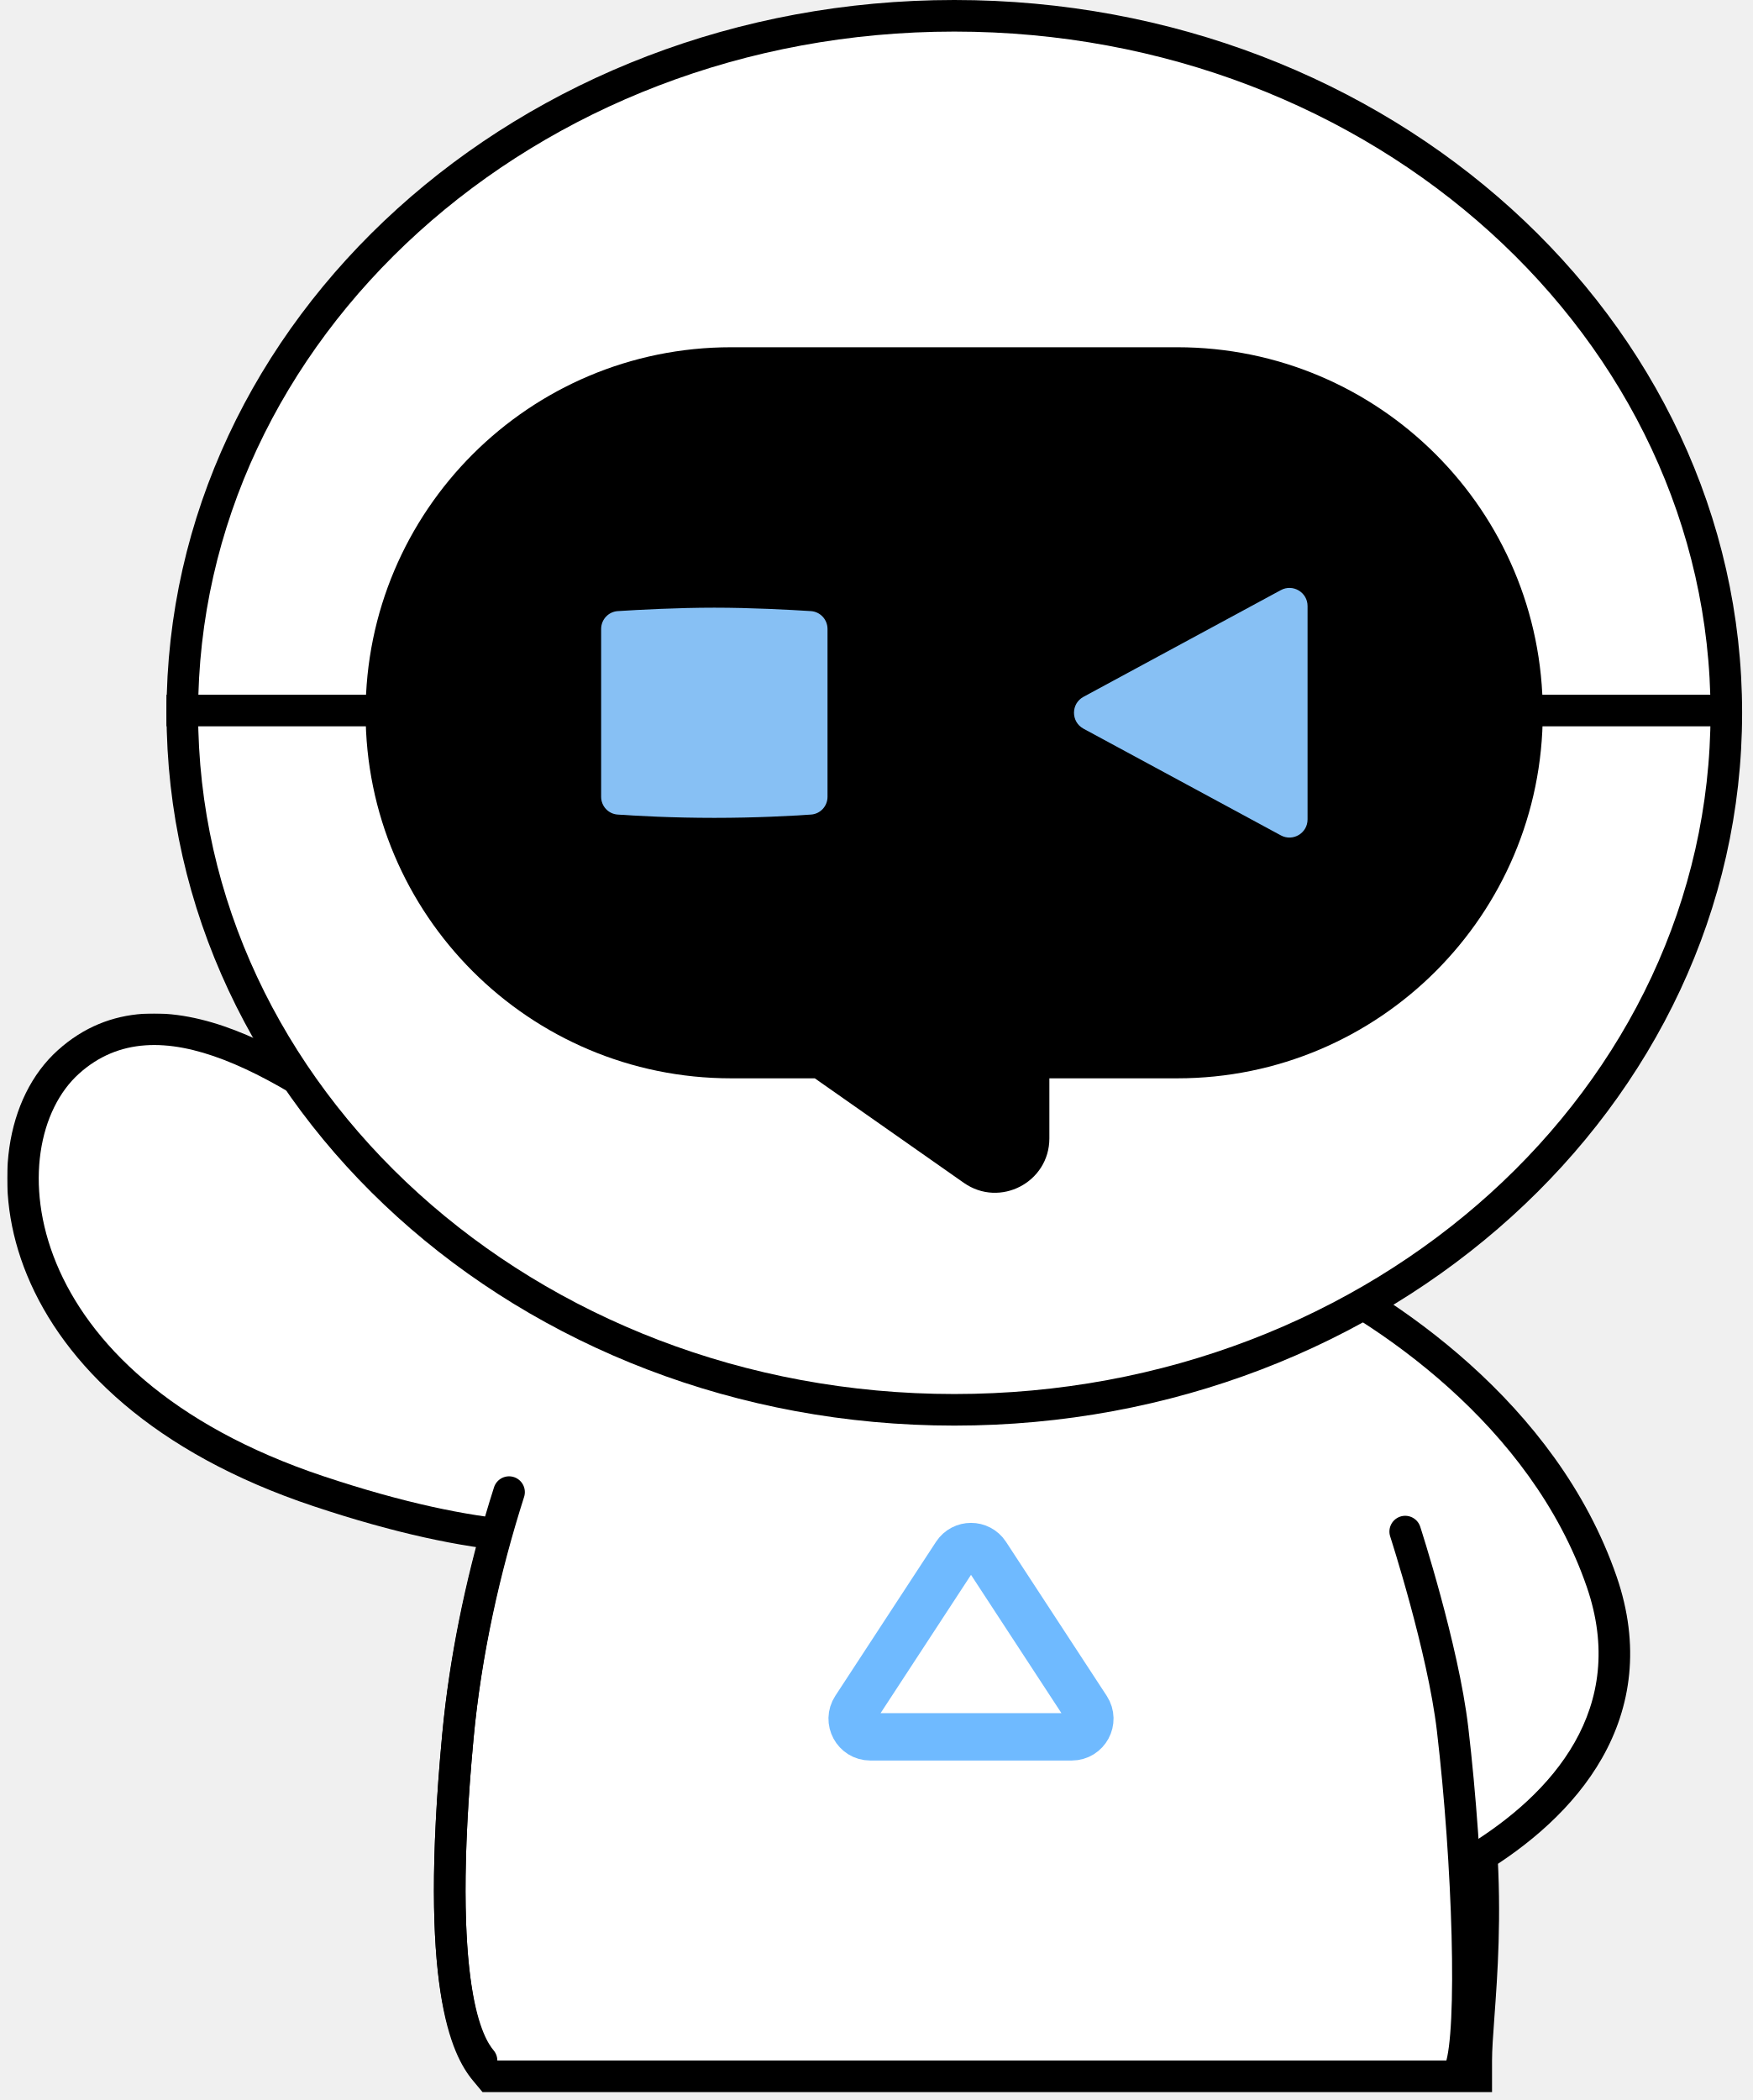
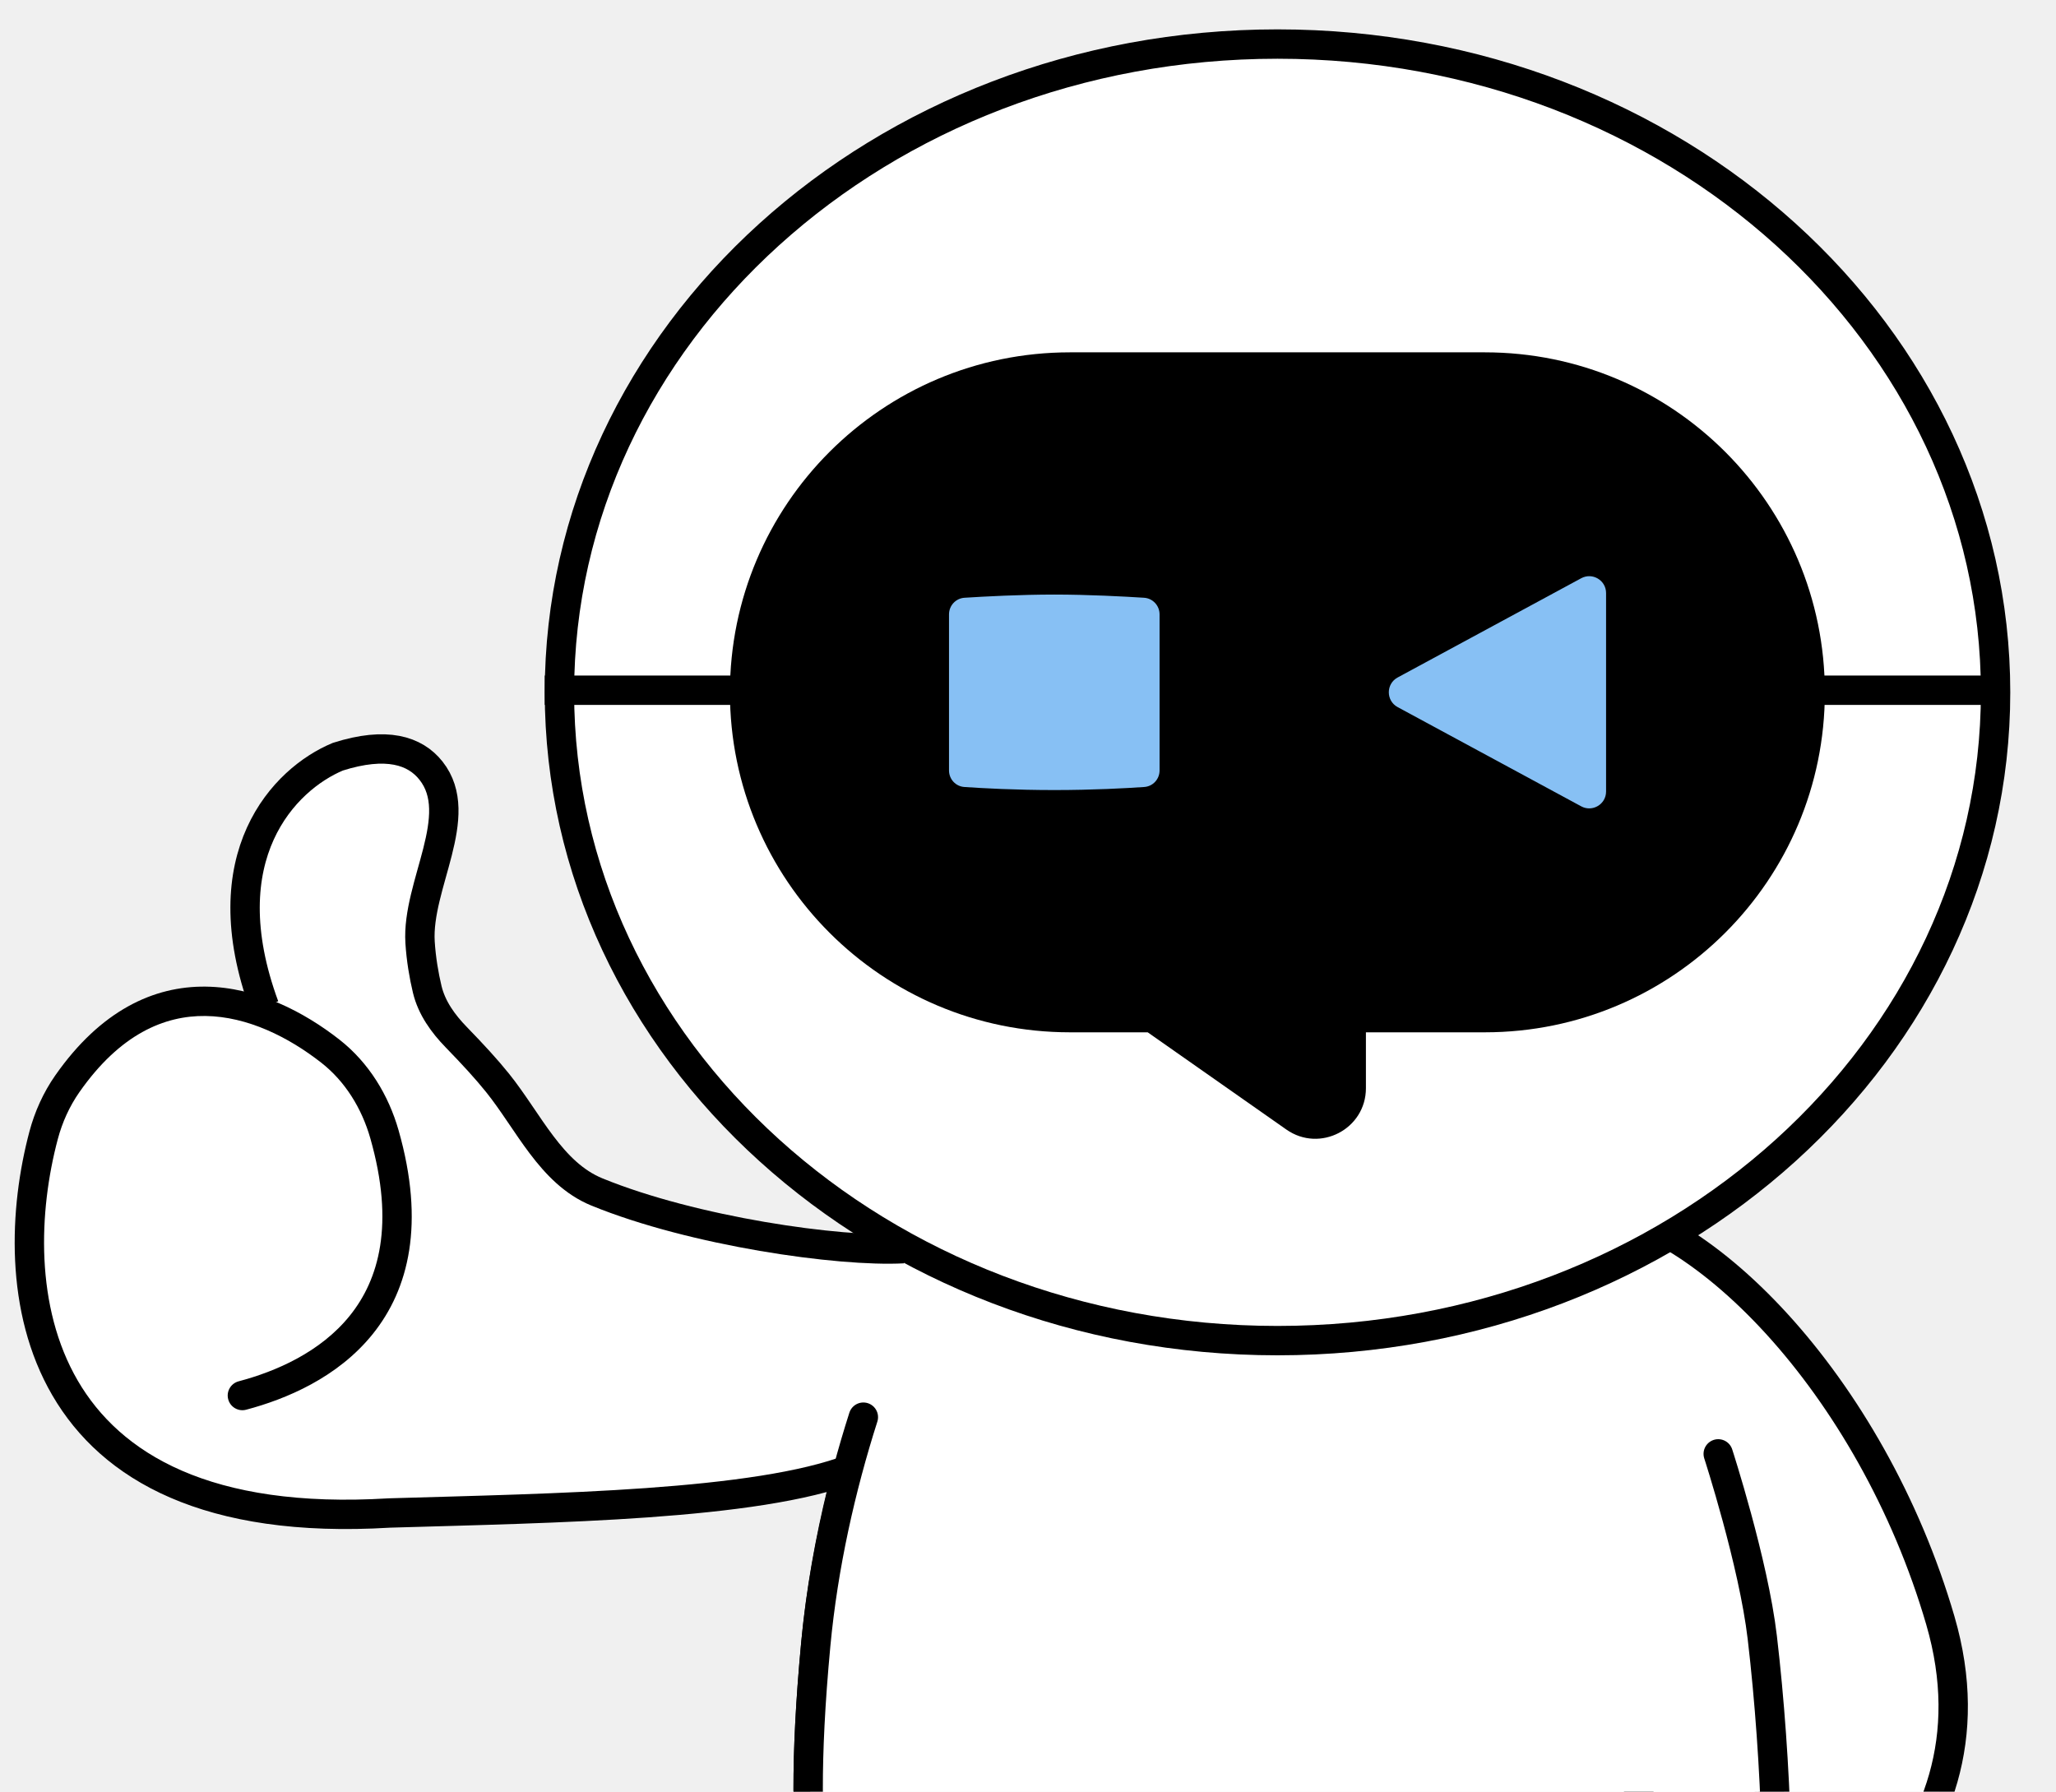
- <svg xmlns="http://www.w3.org/2000/svg" width="111" height="133" viewBox="0 0 111 133" fill="none">
-   <mask id="path-1-outside-1_1096_12174" maskUnits="userSpaceOnUse" x="0.453" y="64.184" width="103" height="69" fill="black">
-     <rect fill="white" x="0.453" y="64.184" width="103" height="69" />
-     <path fill-rule="evenodd" clip-rule="evenodd" d="M38.982 81.197C35.575 80.17 30.732 78.118 26.001 74.501C17.501 68.001 10.001 63.501 5.001 68.001C0.001 72.501 1.001 87 20.501 93.5C25.563 95.187 29.569 96.008 32.699 96.272C31.429 100.589 30.444 105.27 30 110C28.5 126 30.665 129.5 31.498 130.5H92.5C92.5 129.739 92.571 128.765 92.656 127.594C92.846 124.981 93.108 121.385 92.814 116.979C98.373 113.622 103.141 108.158 100.5 100.5C96.959 90.231 87.149 83.646 81.129 80.882C80.186 79.011 79.292 77.353 78.5 76L41.5 77.5C40.713 78.445 39.858 79.696 38.982 81.197Z" />
-   </mask>
-   <path fill-rule="evenodd" clip-rule="evenodd" d="M38.982 81.197C35.575 80.17 30.732 78.118 26.001 74.501C17.501 68.001 10.001 63.501 5.001 68.001C0.001 72.501 1.001 87 20.501 93.5C25.563 95.187 29.569 96.008 32.699 96.272C31.429 100.589 30.444 105.27 30 110C28.5 126 30.665 129.5 31.498 130.5H92.5C92.5 129.739 92.571 128.765 92.656 127.594C92.846 124.981 93.108 121.385 92.814 116.979C98.373 113.622 103.141 108.158 100.5 100.5C96.959 90.231 87.149 83.646 81.129 80.882C80.186 79.011 79.292 77.353 78.5 76L41.5 77.5C40.713 78.445 39.858 79.696 38.982 81.197Z" fill="white" />
-   <path d="M38.982 81.197L38.405 83.112L39.915 83.567L40.709 82.205L38.982 81.197ZM26.001 74.501L24.787 76.089L26.001 74.501ZM5.001 68.001L6.339 69.487V69.487L5.001 68.001ZM20.501 93.5L19.869 95.397L20.501 93.5ZM32.699 96.272L34.617 96.837L35.309 94.486L32.867 94.279L32.699 96.272ZM30 110L28.009 109.813L30 110ZM31.498 130.5L29.962 131.78L30.562 132.5H31.498V130.5ZM92.5 130.5V132.5H94.5V130.5H92.5ZM92.656 127.594L90.661 127.449V127.449L92.656 127.594ZM92.814 116.979L91.78 115.267L90.737 115.896L90.818 117.112L92.814 116.979ZM100.5 100.5L102.391 99.848L100.5 100.5ZM81.129 80.882L79.343 81.782L79.658 82.407L80.294 82.7L81.129 80.882ZM78.5 76L80.226 74.99L79.619 73.953L78.419 74.002L78.5 76ZM41.5 77.5L41.419 75.502L40.532 75.538L39.964 76.22L41.5 77.5ZM39.559 79.282C36.338 78.311 31.721 76.357 27.216 72.912L24.787 76.089C29.742 79.878 34.812 82.029 38.405 83.112L39.559 79.282ZM27.216 72.912C22.967 69.663 18.766 66.748 14.909 65.26C10.998 63.75 6.958 63.549 3.663 66.514L6.339 69.487C8.045 67.952 10.255 67.751 13.469 68.991C16.736 70.252 20.535 72.838 24.787 76.089L27.216 72.912ZM3.663 66.514C0.354 69.492 -0.567 75.232 1.715 80.763C4.048 86.419 9.703 92.009 19.869 95.397L21.134 91.603C11.8 88.491 7.205 83.582 5.413 79.238C3.569 74.769 4.649 71.008 6.339 69.487L3.663 66.514ZM19.869 95.397C25.04 97.121 29.204 97.984 32.53 98.265L32.867 94.279C29.933 94.031 26.086 93.254 21.134 91.603L19.869 95.397ZM31.992 110.187C32.421 105.605 33.377 101.051 34.617 96.837L30.78 95.708C29.48 100.128 28.466 104.936 28.009 109.813L31.992 110.187ZM33.035 129.22C32.768 128.899 30.494 126.161 31.992 110.187L28.009 109.813C26.506 125.839 28.563 130.101 29.962 131.78L33.035 129.22ZM92.5 128.5H31.498V132.5H92.5V128.5ZM90.661 127.449C90.578 128.591 90.5 129.649 90.5 130.5H94.5C94.5 129.828 94.563 128.939 94.651 127.739L90.661 127.449ZM90.818 117.112C91.103 121.369 90.851 124.844 90.661 127.449L94.651 127.739C94.842 125.117 95.114 121.402 94.809 116.845L90.818 117.112ZM98.609 101.152C99.736 104.42 99.275 107.104 97.992 109.365C96.666 111.701 94.395 113.687 91.78 115.267L93.847 118.691C96.791 116.913 99.684 114.488 101.471 111.339C103.302 108.114 103.904 104.238 102.391 99.848L98.609 101.152ZM80.294 82.7C86.122 85.375 95.332 91.648 98.609 101.152L102.391 99.848C98.586 88.815 88.177 81.917 81.963 79.064L80.294 82.7ZM76.774 77.01C77.54 78.318 78.413 79.938 79.343 81.782L82.915 79.982C81.958 78.084 81.044 76.387 80.226 74.99L76.774 77.01ZM41.581 79.498L78.581 77.998L78.419 74.002L41.419 75.502L41.581 79.498ZM40.709 82.205C41.549 80.767 42.341 79.615 43.037 78.78L39.964 76.22C39.084 77.275 38.168 78.625 37.255 80.189L40.709 82.205Z" fill="black" mask="url(#path-1-outside-1_1096_12174)" />
-   <path d="M60.54 98.468C60.993 97.776 62.007 97.776 62.46 98.468L68.84 108.225C69.338 108.988 68.791 110 67.88 110H55.12C54.209 110 53.662 108.988 54.16 108.225L60.54 98.468Z" stroke="#6FBAFF" stroke-width="3" />
-   <path d="M30.499 130.5C29.665 129.5 27.5 126 29.001 110C29.506 104.615 30.712 99.293 32.242 94.5" stroke="black" stroke-width="2" stroke-linecap="round" />
-   <path d="M92.5 131C93.333 128.667 93 118 92 109.5C91.399 104.39 89 97 89 97" stroke="black" stroke-width="2" stroke-linecap="round" />
-   <path d="M109.339 45.144C109.339 69.432 87.544 89.288 60.443 89.288C33.342 89.288 11.547 69.432 11.547 45.144C11.547 20.856 33.342 1 60.443 1C87.544 1 109.339 20.856 109.339 45.144Z" fill="white" stroke="black" stroke-width="2" />
-   <rect x="10.547" y="44" width="98.071" height="2" fill="black" />
-   <path fill-rule="evenodd" clip-rule="evenodd" d="M46.307 21.992C33.521 21.992 23.156 32.357 23.156 45.143C23.156 57.929 33.521 68.294 46.307 68.294H51.606L61.046 74.914C63.327 76.513 66.463 74.882 66.463 72.097V68.294H74.563C87.349 68.294 97.713 57.929 97.713 45.143C97.713 32.357 87.349 21.992 74.563 21.992H46.307Z" fill="black" />
-   <path d="M38.074 39.837C38.074 39.238 38.533 38.741 39.131 38.703C40.484 38.617 42.928 38.486 45.243 38.486C47.558 38.486 50.003 38.617 51.355 38.703C51.953 38.741 52.412 39.238 52.412 39.837V50.462C52.412 51.055 51.961 51.548 51.369 51.589C50.12 51.675 47.865 51.798 45.243 51.798C42.621 51.798 40.366 51.675 39.117 51.589C38.526 51.548 38.074 51.055 38.074 50.462V39.837Z" fill="#87C0F4" />
-   <path d="M68.624 46.15C67.822 45.716 67.822 44.565 68.624 44.132L81.124 37.374C81.888 36.961 82.816 37.514 82.816 38.383L82.816 51.898C82.816 52.767 81.888 53.32 81.124 52.907L68.624 46.15Z" fill="#87C0F4" />
+ <svg xmlns="http://www.w3.org/2000/svg" width="140" height="122" viewBox="0 0 140 122" fill="none">
+   <g clip-path="url(#clip0_1513_14880)">
+     <mask id="path-1-outside-1_1513_14880" maskUnits="userSpaceOnUse" x="53.031" y="75" width="69" height="60" fill="black">
+       <rect fill="white" x="53.031" y="75" width="69" height="60" />
+       <path d="M56.547 112C57.857 98.038 63.881 84.5 68.047 79.5L105.047 78C109.047 84.833 115.652 99.461 118.047 110C120.547 121 119.047 129 119.047 132.5H58.045C57.212 131.5 55.047 128 56.547 112Z" />
+     </mask>
+     <path d="M56.547 112C57.857 98.038 63.881 84.5 68.047 79.5L105.047 78C109.047 84.833 115.652 99.461 118.047 110C120.547 121 119.047 129 119.047 132.5H58.045C57.212 131.5 55.047 128 56.547 112Z" fill="white" />
+     <path d="M68.047 79.5L67.966 77.502L67.079 77.538L66.511 78.22L68.047 79.5ZM56.547 112L54.556 111.813L56.547 112ZM58.045 132.5L56.509 133.78L57.109 134.5H58.045V132.5ZM119.047 132.5V134.5H121.047V132.5H119.047ZM118.047 110L119.997 109.557L118.047 110ZM105.047 78L106.773 76.99L106.166 75.953L104.966 76.002L105.047 78ZM66.511 78.22C64.228 80.96 61.585 85.824 59.357 91.678C57.115 97.569 55.231 104.621 54.556 111.813L58.539 112.187C59.173 105.417 60.956 98.72 63.095 93.101C65.248 87.445 67.701 83.04 69.584 80.78L66.511 78.22ZM54.556 111.813C53.053 127.839 55.11 132.101 56.509 133.78L59.582 131.22C59.315 130.899 57.041 128.161 58.539 112.187L54.556 111.813ZM58.045 134.5H119.047V130.5H58.045V134.5ZM121.047 132.5C121.047 129.39 122.562 120.845 119.997 109.557L116.097 110.443C118.531 121.155 117.047 128.61 117.047 132.5H121.047ZM119.997 109.557C117.545 98.766 110.845 83.946 106.773 76.99L103.321 79.01C107.249 85.721 113.759 100.156 116.097 110.443L119.997 109.557ZM104.966 76.002L67.966 77.502L68.129 81.498L105.128 79.998L104.966 76.002Z" fill="black" mask="url(#path-1-outside-1_1513_14880)" />
+     <path d="M56 85H63L60 100L25.5 103.5L10 100.5L3 92L2 80.5L4.5 73.5L10.5 68.5H17.5L16.5 61.5L19 54L25.5 51L30 53.5L29 60.5V67.5L34 73L40.5 81.5L56 85Z" fill="white" />
+     <path d="M132.125 110.346C127.451 94.306 115.5 82 107 82L113.427 138C121.608 135.465 136.8 126.385 132.125 110.346Z" fill="white" stroke="black" stroke-width="2" />
+     <path d="M55.501 110C56.016 97 61.85 82.5 66.017 77.5L103.017 76C107.017 82.833 116.501 96.5 118.501 107.5C120.519 118.598 119.501 129.5 119.501 133L56.015 130.5C55.182 129.5 54.865 126.058 55.501 110Z" fill="white" />
+     <path d="M120.5 133C121.333 130.667 121 120 120 111.5C119.399 106.39 117 99 117 99" stroke="black" stroke-width="2" stroke-linecap="round" />
+     <path d="M57.045 132.5C56.212 131.5 54.047 128 55.547 112C56.052 106.615 57.259 101.293 58.789 96.5" stroke="black" stroke-width="2" stroke-linecap="round" />
+     <path d="M135.886 47.144C135.886 71.432 114.091 91.288 86.99 91.288C59.889 91.288 38.094 71.432 38.094 47.144C38.094 22.856 59.889 3 86.99 3C114.091 3 135.886 22.856 135.886 47.144Z" fill="white" stroke="black" stroke-width="2" />
+     <rect x="37.094" y="46" width="98.071" height="2" fill="black" />
+     <path fill-rule="evenodd" clip-rule="evenodd" d="M72.854 23.992C60.068 23.992 49.703 34.357 49.703 47.143C49.703 59.929 60.068 70.294 72.854 70.294H78.151L87.593 76.915C89.874 78.514 93.01 76.883 93.01 74.098V70.294H101.11C113.895 70.294 124.26 59.929 124.26 47.143C124.26 34.357 113.895 23.992 101.11 23.992H72.854Z" fill="black" />
+     <path d="M64.621 41.837C64.621 41.238 65.08 40.741 65.678 40.703C67.031 40.617 69.475 40.486 71.79 40.486C74.105 40.486 76.55 40.617 77.902 40.703C78.5 40.741 78.959 41.238 78.959 41.837V52.462C78.959 53.055 78.508 53.548 77.916 53.589C76.667 53.675 74.412 53.798 71.79 53.798C69.168 53.798 66.913 53.675 65.664 53.589C65.073 53.548 64.621 53.055 64.621 52.462V41.837Z" fill="#87C0F4" />
+     <path d="M95.171 48.15C94.369 47.716 94.369 46.565 95.171 46.132L107.671 39.374C108.435 38.961 109.363 39.514 109.363 40.383L109.363 53.898C109.363 54.767 108.435 55.32 107.671 54.907L95.171 48.15Z" fill="#87C0F4" />
+     <path d="M61.507 85.026C57.15 85.262 47.219 83.853 40.645 81.165C37.514 79.884 35.998 76.374 33.879 73.736C33.14 72.816 32.206 71.797 31.074 70.634C30.168 69.703 29.396 68.634 29.092 67.371C28.866 66.432 28.676 65.305 28.604 64.169C28.358 60.275 31.77 55.539 29.35 52.479C28.258 51.098 26.309 50.478 23.007 51.526C19.351 53.046 14.246 58.314 18.007 68.526" stroke="black" stroke-width="2" />
+     <path d="M16.25 94.059C15.716 94.201 15.397 94.748 15.539 95.282C15.68 95.816 16.227 96.134 16.761 95.993L16.25 94.059ZM26.505 103.026L26.476 102.026L26.46 102.027L26.445 102.028L26.505 103.026ZM16.761 95.993C19.462 95.278 22.995 93.814 25.391 90.827C27.834 87.781 28.956 83.327 27.139 76.961L25.216 77.51C26.892 83.383 25.79 87.133 23.83 89.576C21.823 92.079 18.773 93.391 16.25 94.059L16.761 95.993ZM23.119 70.796C20.707 68.906 17.485 67.226 14.014 67.183C10.469 67.138 6.857 68.805 3.765 73.226L5.404 74.372C8.176 70.408 11.203 69.148 13.989 69.182C16.852 69.218 19.656 70.623 21.886 72.371L23.119 70.796ZM2.003 77.053C0.629 82.225 0.259 89.339 3.568 95.02C6.938 100.805 13.927 104.79 26.566 104.024L26.445 102.028C14.285 102.765 8.165 98.939 5.296 94.014C2.367 88.984 2.628 82.489 3.936 77.566L2.003 77.053ZM26.535 104.025C32.187 103.859 38.465 103.727 44.136 103.323C49.778 102.92 54.955 102.242 58.359 100.933L57.641 99.066C54.545 100.257 49.641 100.925 43.994 101.328C38.376 101.728 32.157 101.859 26.476 102.026L26.535 104.025ZM3.765 73.226C2.952 74.389 2.364 75.696 2.003 77.053L3.936 77.566C4.24 76.421 4.734 75.331 5.404 74.372L3.765 73.226ZM27.139 76.961C26.46 74.581 25.118 72.363 23.119 70.796L21.886 72.371C23.503 73.638 24.634 75.472 25.216 77.51L27.139 76.961Z" fill="black" />
+   </g>
+   <defs>
+     <clipPath id="clip0_1513_14880">
+       <rect width="140" height="122" fill="white" />
+     </clipPath>
+   </defs>
</svg>
